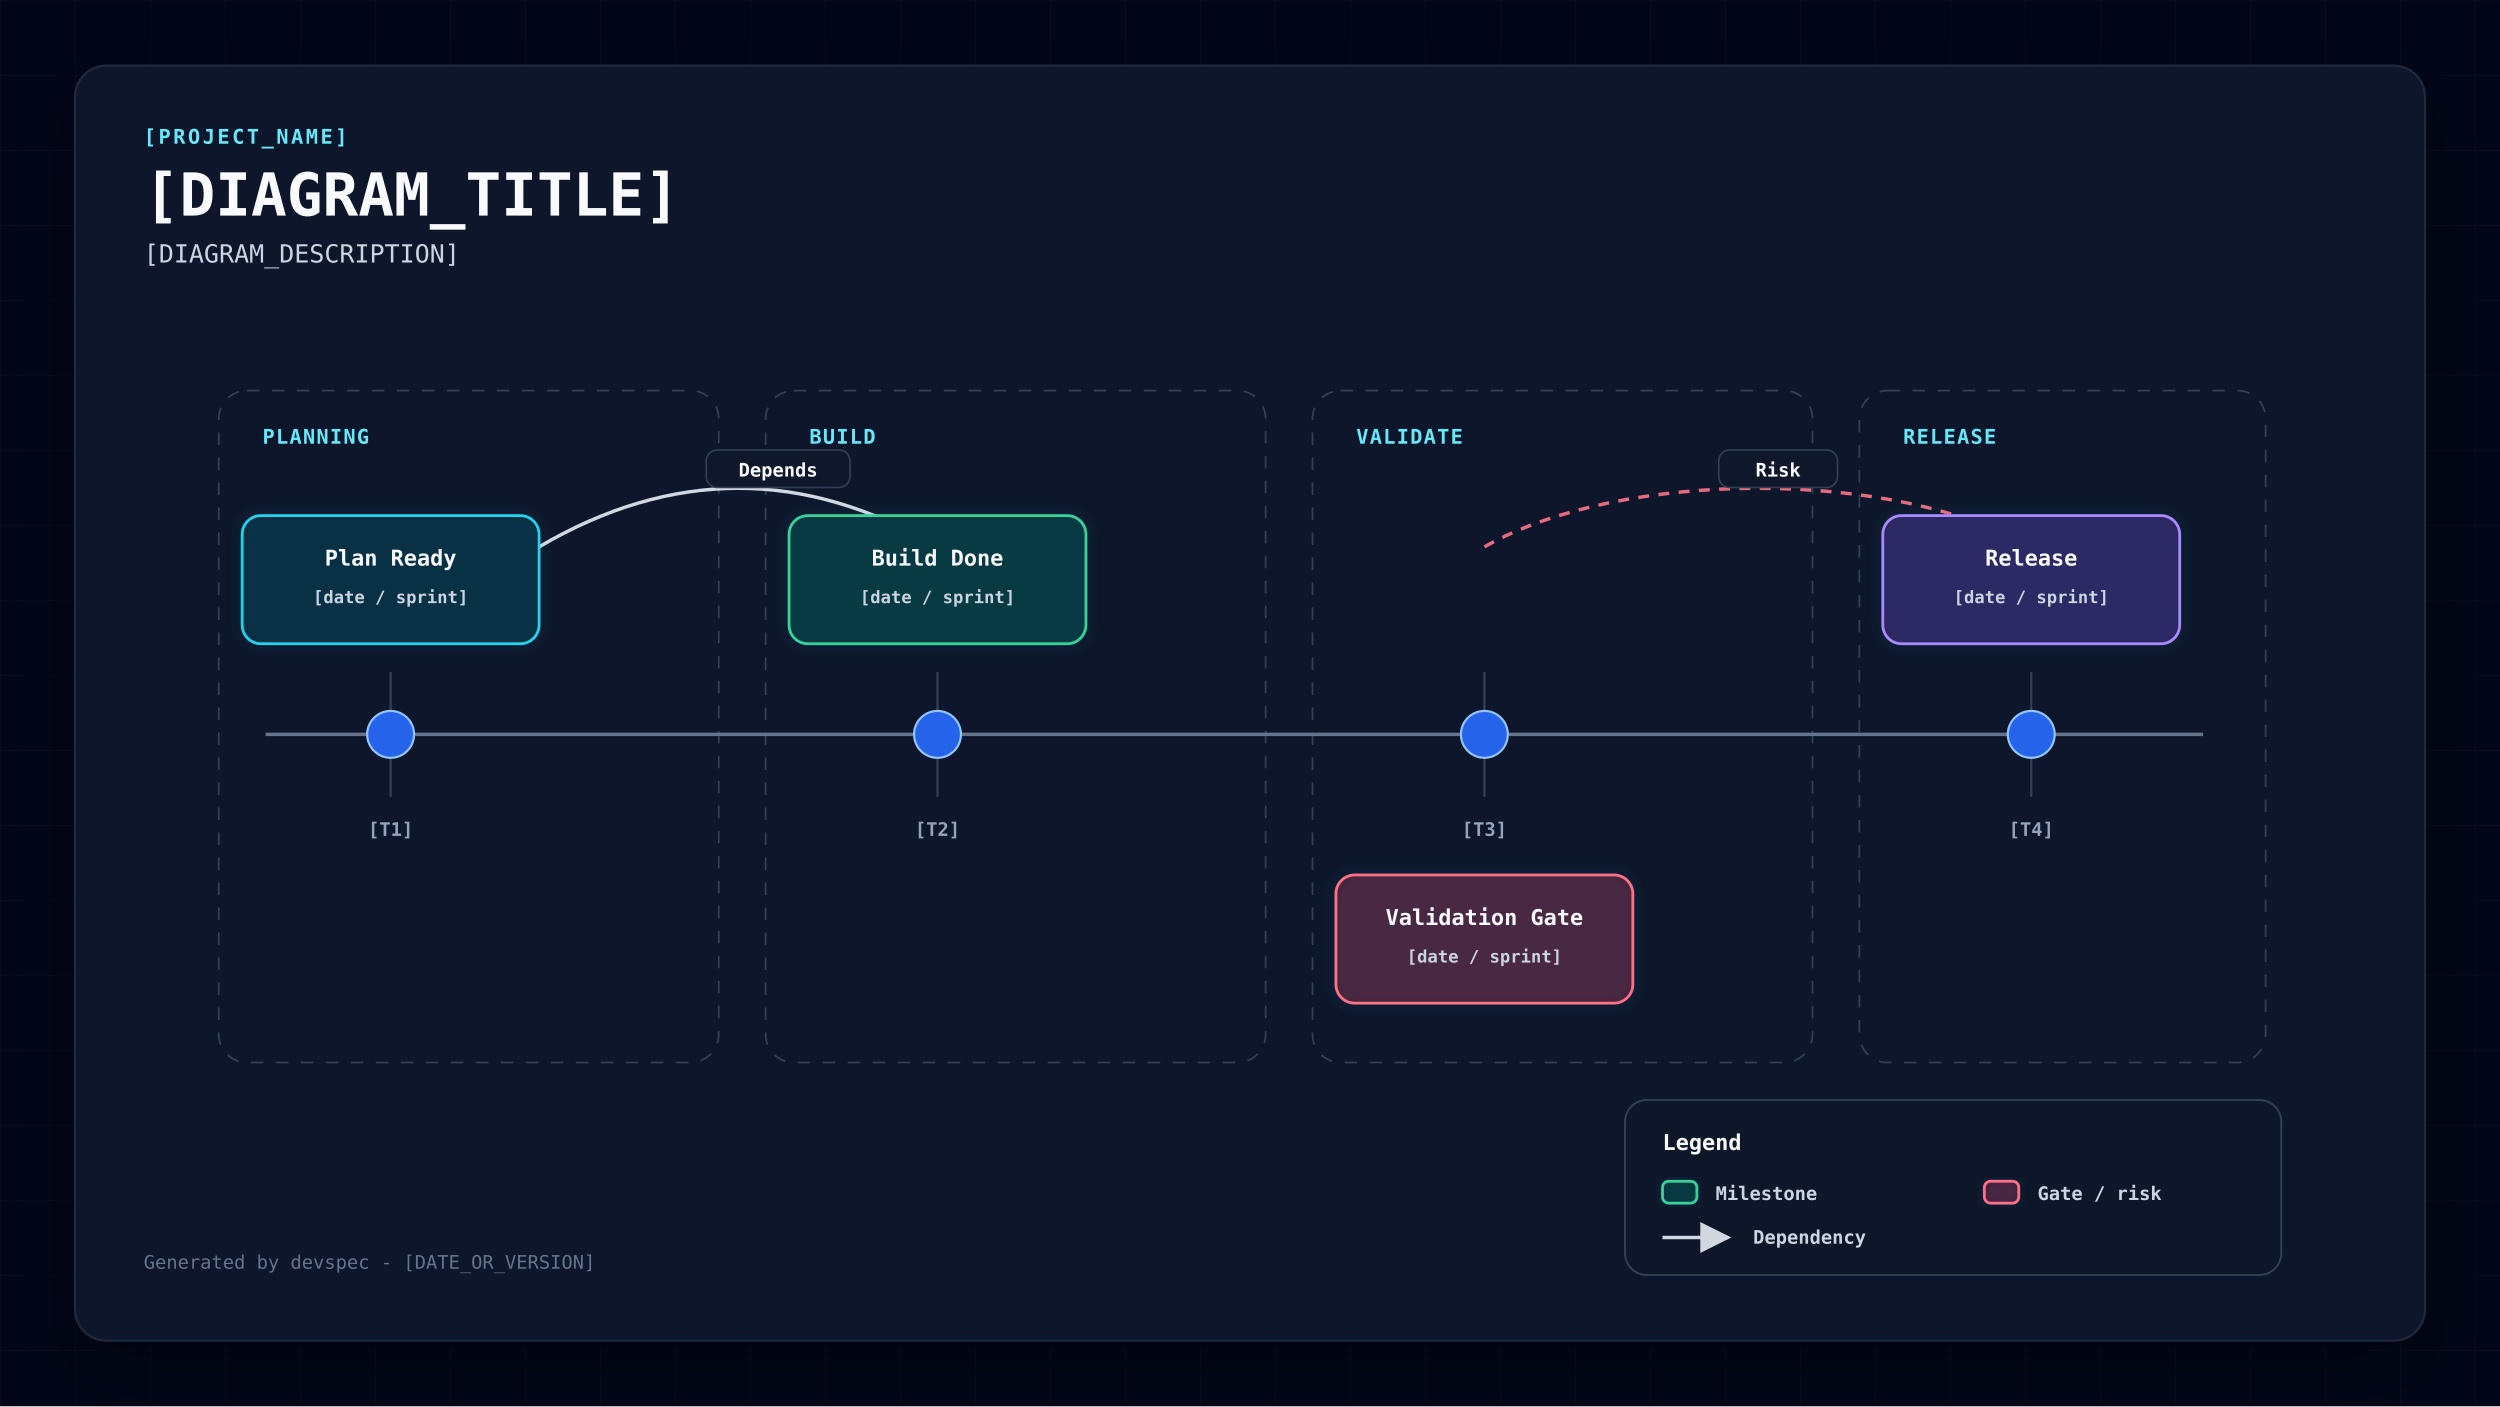
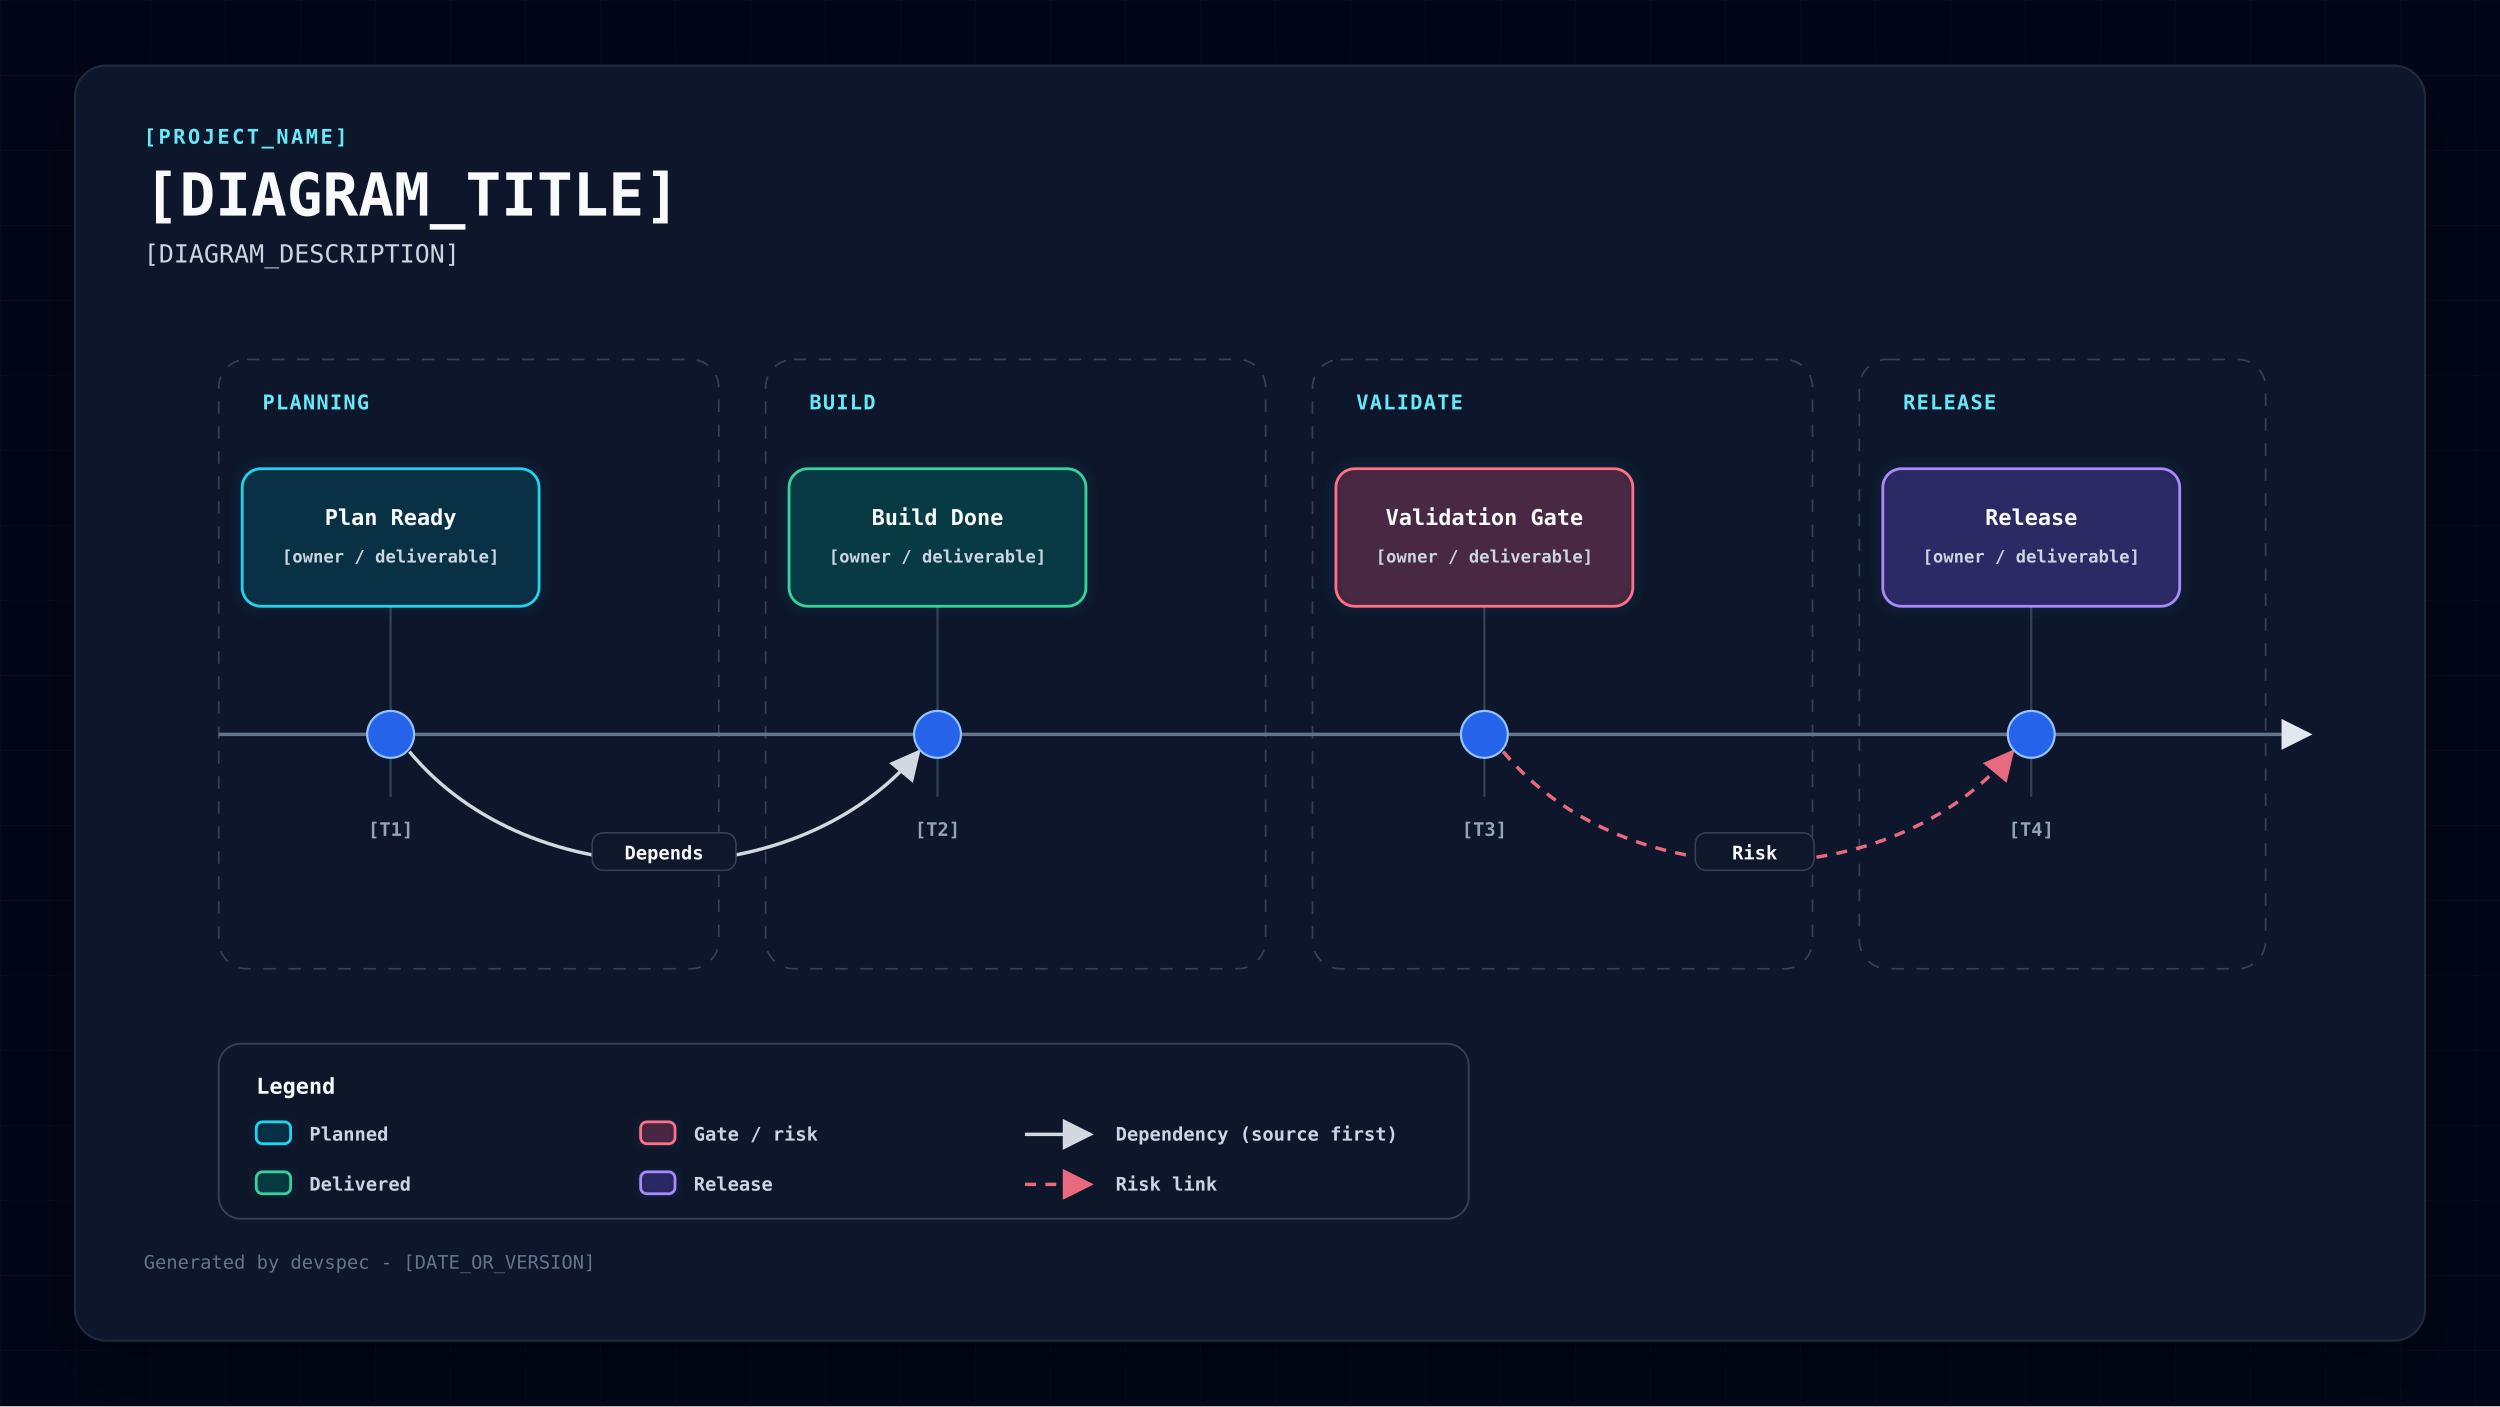
<svg xmlns="http://www.w3.org/2000/svg" viewBox="0 0 1600 900" role="img" aria-labelledby="title desc">
  <defs>
    <style>
      svg {
        background: #020617;
        font-family: "JetBrains Mono", "Cascadia Code", monospace;
      }

      .page-bg { fill: #020617; }
      .grid-line { stroke: #1e293b; stroke-width: 0.7; opacity: 0.65; }
      .surface { fill: #0f172a; stroke: #1e293b; stroke-width: 1.4; filter: url(#soft-shadow); }
      .title { fill: #f8fafc; font-size: 38px; font-weight: 800; }
      .subtitle { fill: #cbd5e1; font-size: 16px; font-weight: 500; }
      .eyebrow { fill: #67e8f9; font-size: 13px; font-weight: 800; letter-spacing: 1.6px; }
      .footer { fill: #64748b; font-size: 12px; }

      .axis { stroke: #64748b; stroke-width: 2.2; }
      .tick { stroke: #334155; stroke-width: 1.4; }
      .tick-label { fill: #94a3b8; font-size: 12px; font-weight: 800; }
      .phase-band { fill: rgba(15, 23, 42, 0.22); stroke: #334155; stroke-width: 1.1; stroke-dasharray: 8 8; }
      .phase-title { fill: #67e8f9; font-size: 13px; font-weight: 900; letter-spacing: 0.8px; }

      .milestone-mask { fill: #0f172a; }
      .milestone { stroke-width: 1.8; filter: url(#node-glow); }
      .milestone-plan { fill: rgba(8, 51, 68, 0.46); stroke: #22d3ee; }
      .milestone-build { fill: rgba(6, 78, 59, 0.46); stroke: #34d399; }
      .milestone-risk { fill: rgba(136, 19, 55, 0.46); stroke: #fb7185; }
      .milestone-release { fill: rgba(76, 29, 149, 0.46); stroke: #a78bfa; }
      .milestone-title { fill: #f8fafc; font-size: 14px; font-weight: 900; }
      .milestone-date { fill: #cbd5e1; font-size: 11px; font-weight: 650; }
      .milestone-dot { fill: #2563eb; stroke: #93c5fd; stroke-width: 1.4; }

      .dependency { fill: none; stroke: #e2e8f0; stroke-width: 2.2; opacity: 0.92; }
      .dependency-risk { fill: none; stroke: #fb7185; stroke-width: 2.2; opacity: 0.92; stroke-dasharray: 7 6; }
      .dependency-label-bg { fill: #0f172a; stroke: #334155; stroke-width: 1; }
      .dependency-label { fill: #f8fafc; font-size: 12px; font-weight: 800; }

      .legend-panel { fill: rgba(15, 23, 42, 0.86); stroke: #334155; stroke-width: 1.2; }
      .legend-title { fill: #f8fafc; font-size: 14px; font-weight: 800; }
      .legend-text { fill: #cbd5e1; font-size: 12px; font-weight: 600; }
    </style>
    <pattern id="grid" width="48" height="48" patternUnits="userSpaceOnUse">
      <path class="grid-line" d="M 48 0 L 0 0 0 48" fill="none" />
    </pattern>
    <filter id="soft-shadow" x="-20%" y="-20%" width="140%" height="140%">
      <feDropShadow dx="0" dy="22" stdDeviation="22" flood-color="#000000" flood-opacity="0.34" />
    </filter>
    <filter id="node-glow" x="-20%" y="-20%" width="140%" height="140%">
      <feDropShadow dx="0" dy="0" stdDeviation="5" flood-color="#38bdf8" flood-opacity="0.16" />
    </filter>
    <marker id="arrow" viewBox="0 0 10 10" refX="9" refY="5" markerWidth="9" markerHeight="9" orient="auto-start-reverse">
      <path d="M 0 0 L 10 5 L 0 10 z" fill="#e2e8f0" />
    </marker>
    <marker id="arrow-security" viewBox="0 0 10 10" refX="9" refY="5" markerWidth="9" markerHeight="9" orient="auto-start-reverse">
      <path d="M 0 0 L 10 5 L 0 10 z" fill="#fb7185" />
    </marker>
  </defs>
  <rect class="page-bg" width="1600" height="900" />
  <rect width="1600" height="900" fill="url(#grid)" opacity="0.42" />
  <rect class="surface" x="48" y="42" width="1504" height="816" rx="20" />
  <text class="eyebrow" x="92" y="92">[PROJECT_NAME]</text>
  <text class="title" x="92" y="138">[DIAGRAM_TITLE]</text>
  <text class="subtitle" x="92" y="168">[DIAGRAM_DESCRIPTION]</text>
  <g data-phase="planning">
-     <rect class="phase-band" x="140" y="250" width="320" height="430" rx="18" />
-     <text class="phase-title" x="168" y="284">PLANNING</text>
+     <rect class="phase-band" x="140" y="230" width="320" height="390" rx="18" />
+     <text class="phase-title" x="168" y="262">PLANNING</text>
  </g>
  <g data-phase="build">
-     <rect class="phase-band" x="490" y="250" width="320" height="430" rx="18" />
-     <text class="phase-title" x="518" y="284">BUILD</text>
+     <rect class="phase-band" x="490" y="230" width="320" height="390" rx="18" />
+     <text class="phase-title" x="518" y="262">BUILD</text>
  </g>
  <g data-phase="validate">
-     <rect class="phase-band" x="840" y="250" width="320" height="430" rx="18" />
-     <text class="phase-title" x="868" y="284">VALIDATE</text>
+     <rect class="phase-band" x="840" y="230" width="320" height="390" rx="18" />
+     <text class="phase-title" x="868" y="262">VALIDATE</text>
  </g>
  <g data-phase="release">
-     <rect class="phase-band" x="1190" y="250" width="260" height="430" rx="18" />
-     <text class="phase-title" x="1218" y="284">RELEASE</text>
+     <rect class="phase-band" x="1190" y="230" width="260" height="390" rx="18" />
+     <text class="phase-title" x="1218" y="262">RELEASE</text>
  </g>
-   <line class="axis" x1="170" y1="470" x2="1410" y2="470" />
-   <line class="tick" x1="250" y1="430" x2="250" y2="510" />
+   <line class="axis" x1="140" y1="470" x2="1478" y2="470" marker-end="url(#arrow)" />
+   <line class="tick" x1="250" y1="388" x2="250" y2="510" />
  <text class="tick-label" x="250" y="535" text-anchor="middle">[T1]</text>
-   <line class="tick" x1="600" y1="430" x2="600" y2="510" />
+   <line class="tick" x1="600" y1="388" x2="600" y2="510" />
  <text class="tick-label" x="600" y="535" text-anchor="middle">[T2]</text>
-   <line class="tick" x1="950" y1="430" x2="950" y2="510" />
+   <line class="tick" x1="950" y1="388" x2="950" y2="510" />
  <text class="tick-label" x="950" y="535" text-anchor="middle">[T3]</text>
-   <line class="tick" x1="1300" y1="430" x2="1300" y2="510" />
+   <line class="tick" x1="1300" y1="388" x2="1300" y2="510" />
  <text class="tick-label" x="1300" y="535" text-anchor="middle">[T4]</text>
-   <path class="dependency" d="M 345 350 C 430 300, 515 300, 600 350" marker-end="url(#arrow)" />
-   <rect class="dependency-label-bg" x="452" y="288" width="92" height="24" rx="7" />
-   <text class="dependency-label" x="498" y="305" text-anchor="middle">Depends</text>
-   <path class="dependency dependency-risk" d="M 950 350 C 1038 300, 1212 300, 1300 350" marker-end="url(#arrow-security)" />
-   <rect class="dependency-label-bg" x="1100" y="288" width="76" height="24" rx="7" />
-   <text class="dependency-label" x="1138" y="305" text-anchor="middle">Risk</text>
+   <path class="dependency" d="M 262 481 C 340 575, 510 575, 588 481" marker-end="url(#arrow)" />
+   <rect class="dependency-label-bg" x="379" y="533" width="92" height="24" rx="7" />
+   <text class="dependency-label" x="425" y="550" text-anchor="middle">Depends</text>
+   <path class="dependency dependency-risk" d="M 962 481 C 1040 575, 1210 575, 1288 481" marker-end="url(#arrow-security)" />
+   <rect class="dependency-label-bg" x="1085" y="533" width="76" height="24" rx="7" />
+   <text class="dependency-label" x="1123" y="550" text-anchor="middle">Risk</text>
  <g data-milestone="plan">
    <circle class="milestone-dot" cx="250" cy="470" r="15" />
-     <rect class="milestone-mask" x="155" y="330" width="190" height="82" rx="12" />
-     <rect class="milestone milestone-plan" x="155" y="330" width="190" height="82" rx="12" />
-     <text class="milestone-title" x="250" y="362" text-anchor="middle">Plan Ready</text>
-     <text class="milestone-date" x="250" y="386" text-anchor="middle">[date / sprint]</text>
+     <rect class="milestone-mask" x="155" y="300" width="190" height="88" rx="12" />
+     <rect class="milestone milestone-plan" x="155" y="300" width="190" height="88" rx="12" />
+     <text class="milestone-title" x="250" y="336" text-anchor="middle">Plan Ready</text>
+     <text class="milestone-date" x="250" y="360" text-anchor="middle">[owner / deliverable]</text>
  </g>
  <g data-milestone="build">
    <circle class="milestone-dot" cx="600" cy="470" r="15" />
-     <rect class="milestone-mask" x="505" y="330" width="190" height="82" rx="12" />
-     <rect class="milestone milestone-build" x="505" y="330" width="190" height="82" rx="12" />
-     <text class="milestone-title" x="600" y="362" text-anchor="middle">Build Done</text>
-     <text class="milestone-date" x="600" y="386" text-anchor="middle">[date / sprint]</text>
+     <rect class="milestone-mask" x="505" y="300" width="190" height="88" rx="12" />
+     <rect class="milestone milestone-build" x="505" y="300" width="190" height="88" rx="12" />
+     <text class="milestone-title" x="600" y="336" text-anchor="middle">Build Done</text>
+     <text class="milestone-date" x="600" y="360" text-anchor="middle">[owner / deliverable]</text>
  </g>
  <g data-milestone="validate">
    <circle class="milestone-dot" cx="950" cy="470" r="15" />
-     <rect class="milestone-mask" x="855" y="560" width="190" height="82" rx="12" />
-     <rect class="milestone milestone-risk" x="855" y="560" width="190" height="82" rx="12" />
-     <text class="milestone-title" x="950" y="592" text-anchor="middle">Validation Gate</text>
-     <text class="milestone-date" x="950" y="616" text-anchor="middle">[date / sprint]</text>
+     <rect class="milestone-mask" x="855" y="300" width="190" height="88" rx="12" />
+     <rect class="milestone milestone-risk" x="855" y="300" width="190" height="88" rx="12" />
+     <text class="milestone-title" x="950" y="336" text-anchor="middle">Validation Gate</text>
+     <text class="milestone-date" x="950" y="360" text-anchor="middle">[owner / deliverable]</text>
  </g>
  <g data-milestone="release">
    <circle class="milestone-dot" cx="1300" cy="470" r="15" />
-     <rect class="milestone-mask" x="1205" y="330" width="190" height="82" rx="12" />
-     <rect class="milestone milestone-release" x="1205" y="330" width="190" height="82" rx="12" />
-     <text class="milestone-title" x="1300" y="362" text-anchor="middle">Release</text>
-     <text class="milestone-date" x="1300" y="386" text-anchor="middle">[date / sprint]</text>
+     <rect class="milestone-mask" x="1205" y="300" width="190" height="88" rx="12" />
+     <rect class="milestone milestone-release" x="1205" y="300" width="190" height="88" rx="12" />
+     <text class="milestone-title" x="1300" y="336" text-anchor="middle">Release</text>
+     <text class="milestone-date" x="1300" y="360" text-anchor="middle">[owner / deliverable]</text>
  </g>
-   <g class="legend" transform="translate(1040 704)">
-     <rect class="legend-panel" x="0" y="0" width="420" height="112" rx="14" />
+   <g class="legend" transform="translate(140 668)">
+     <rect class="legend-panel" x="0" y="0" width="800" height="112" rx="14" />
    <text class="legend-title" x="24" y="32">Legend</text>
-     <rect class="milestone milestone-build" x="24" y="52" width="22" height="14" rx="4" />
-     <text class="legend-text" x="58" y="64">Milestone</text>
-     <rect class="milestone milestone-risk" x="230" y="52" width="22" height="14" rx="4" />
-     <text class="legend-text" x="264" y="64">Gate / risk</text>
-     <line class="dependency" x1="24" y1="88" x2="66" y2="88" marker-end="url(#arrow)" />
-     <text class="legend-text" x="82" y="92">Dependency</text>
+     <rect class="milestone milestone-plan" x="24" y="50" width="22" height="14" rx="4" />
+     <text class="legend-text" x="58" y="62">Planned</text>
+     <rect class="milestone milestone-build" x="24" y="82" width="22" height="14" rx="4" />
+     <text class="legend-text" x="58" y="94">Delivered</text>
+     <rect class="milestone milestone-risk" x="270" y="50" width="22" height="14" rx="4" />
+     <text class="legend-text" x="304" y="62">Gate / risk</text>
+     <rect class="milestone milestone-release" x="270" y="82" width="22" height="14" rx="4" />
+     <text class="legend-text" x="304" y="94">Release</text>
+     <line class="dependency" x1="516" y1="58" x2="558" y2="58" marker-end="url(#arrow)" />
+     <text class="legend-text" x="574" y="62">Dependency (source first)</text>
+     <line class="dependency dependency-risk" x1="516" y1="90" x2="558" y2="90" marker-end="url(#arrow-security)" />
+     <text class="legend-text" x="574" y="94">Risk link</text>
  </g>
  <text class="footer" x="92" y="812">Generated by devspec - [DATE_OR_VERSION]</text>
</svg>
